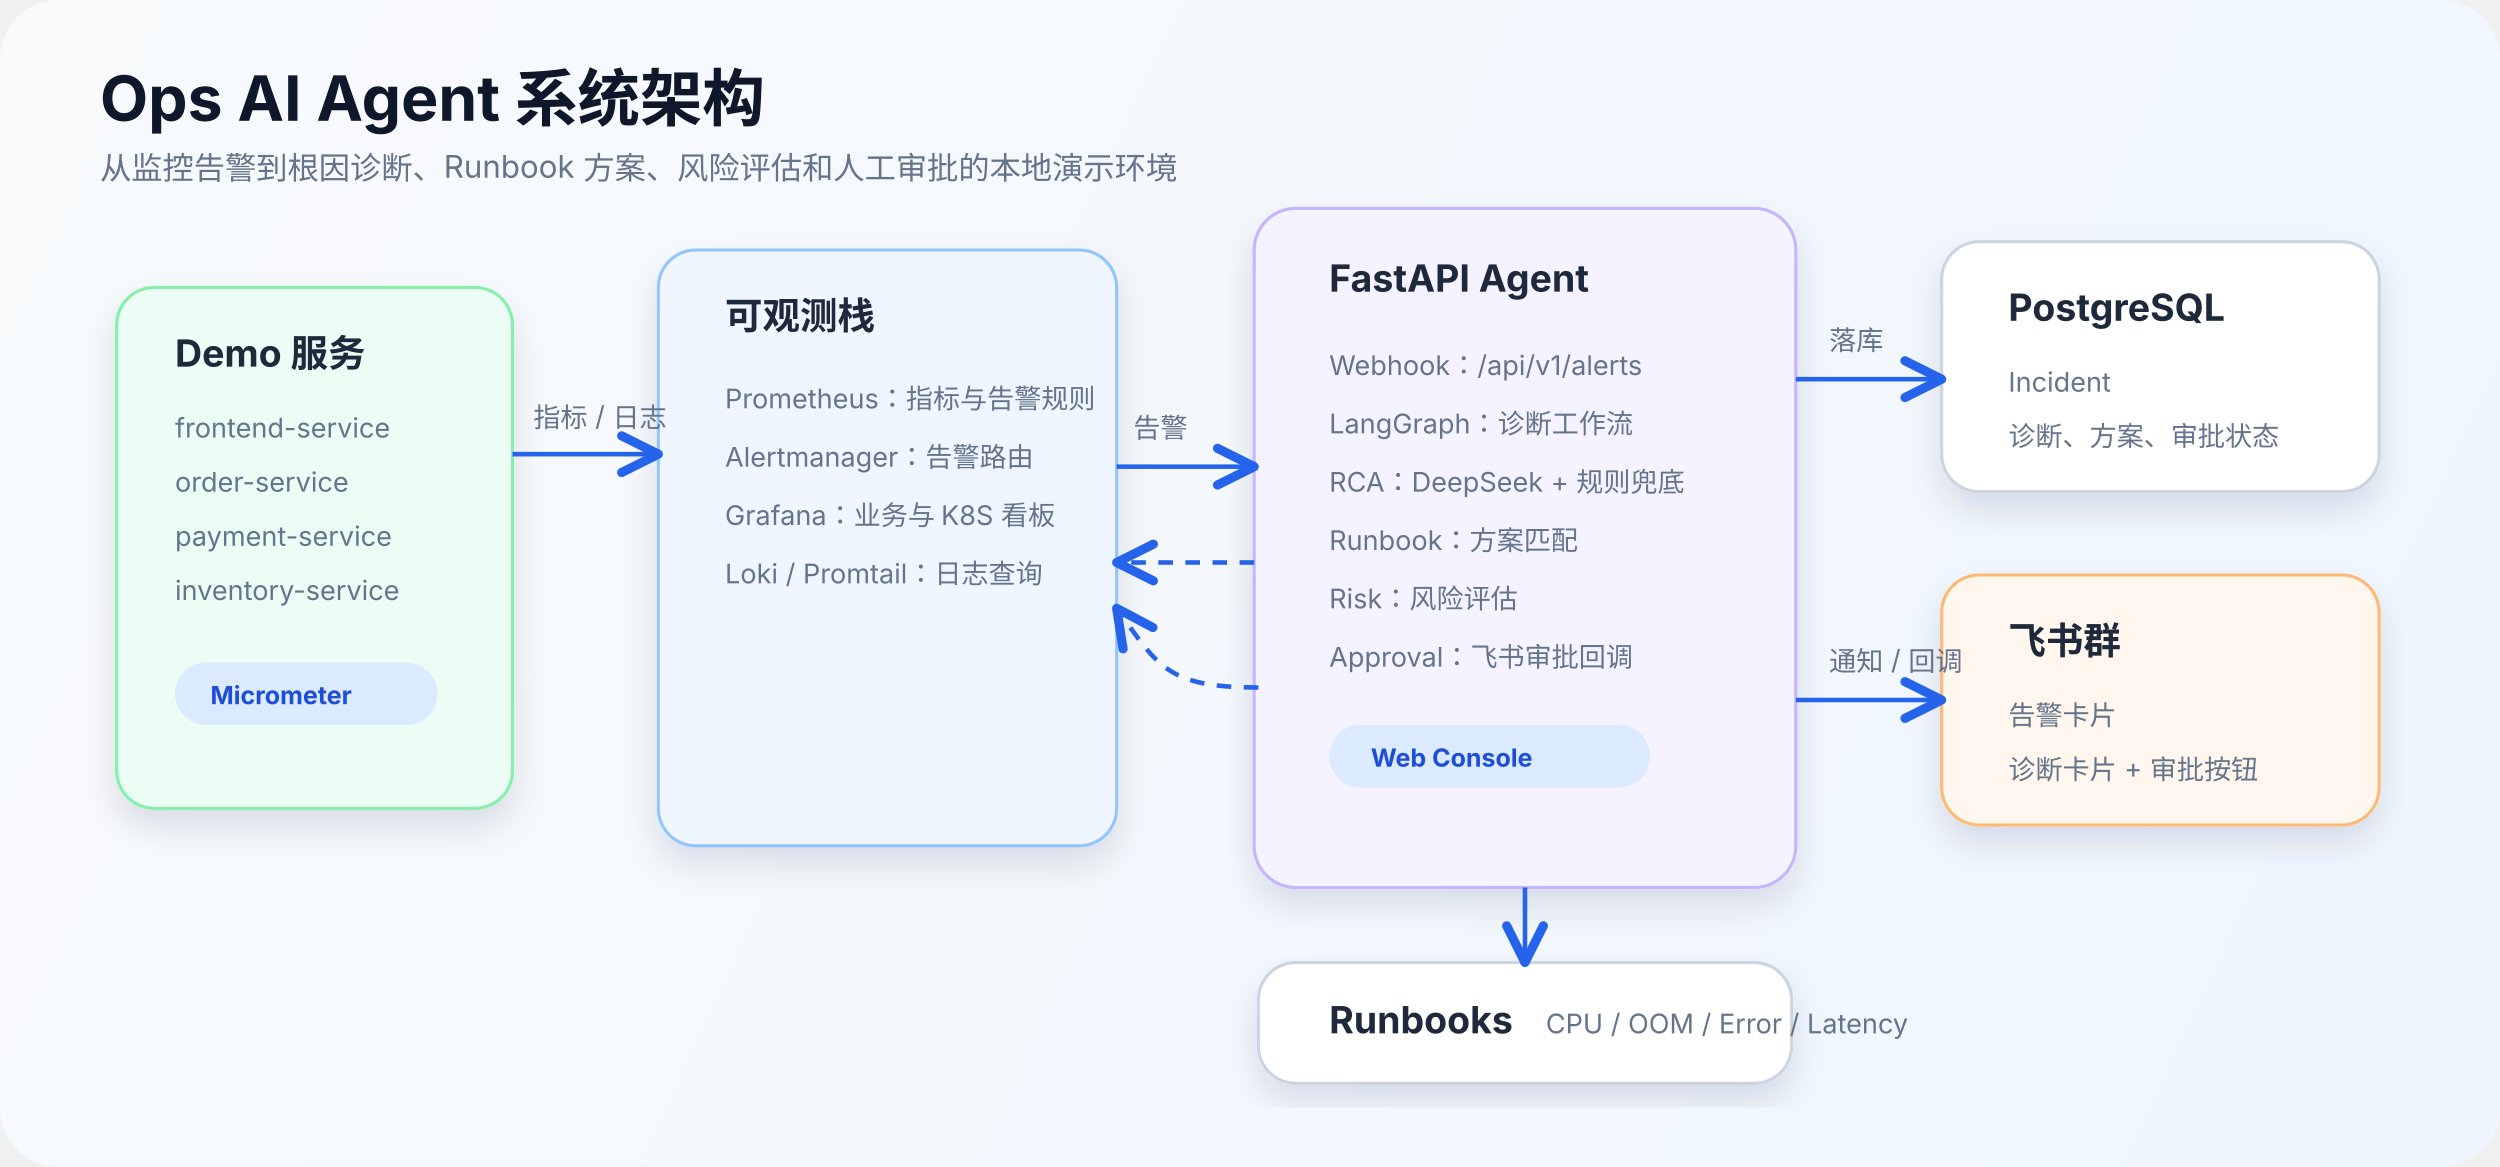
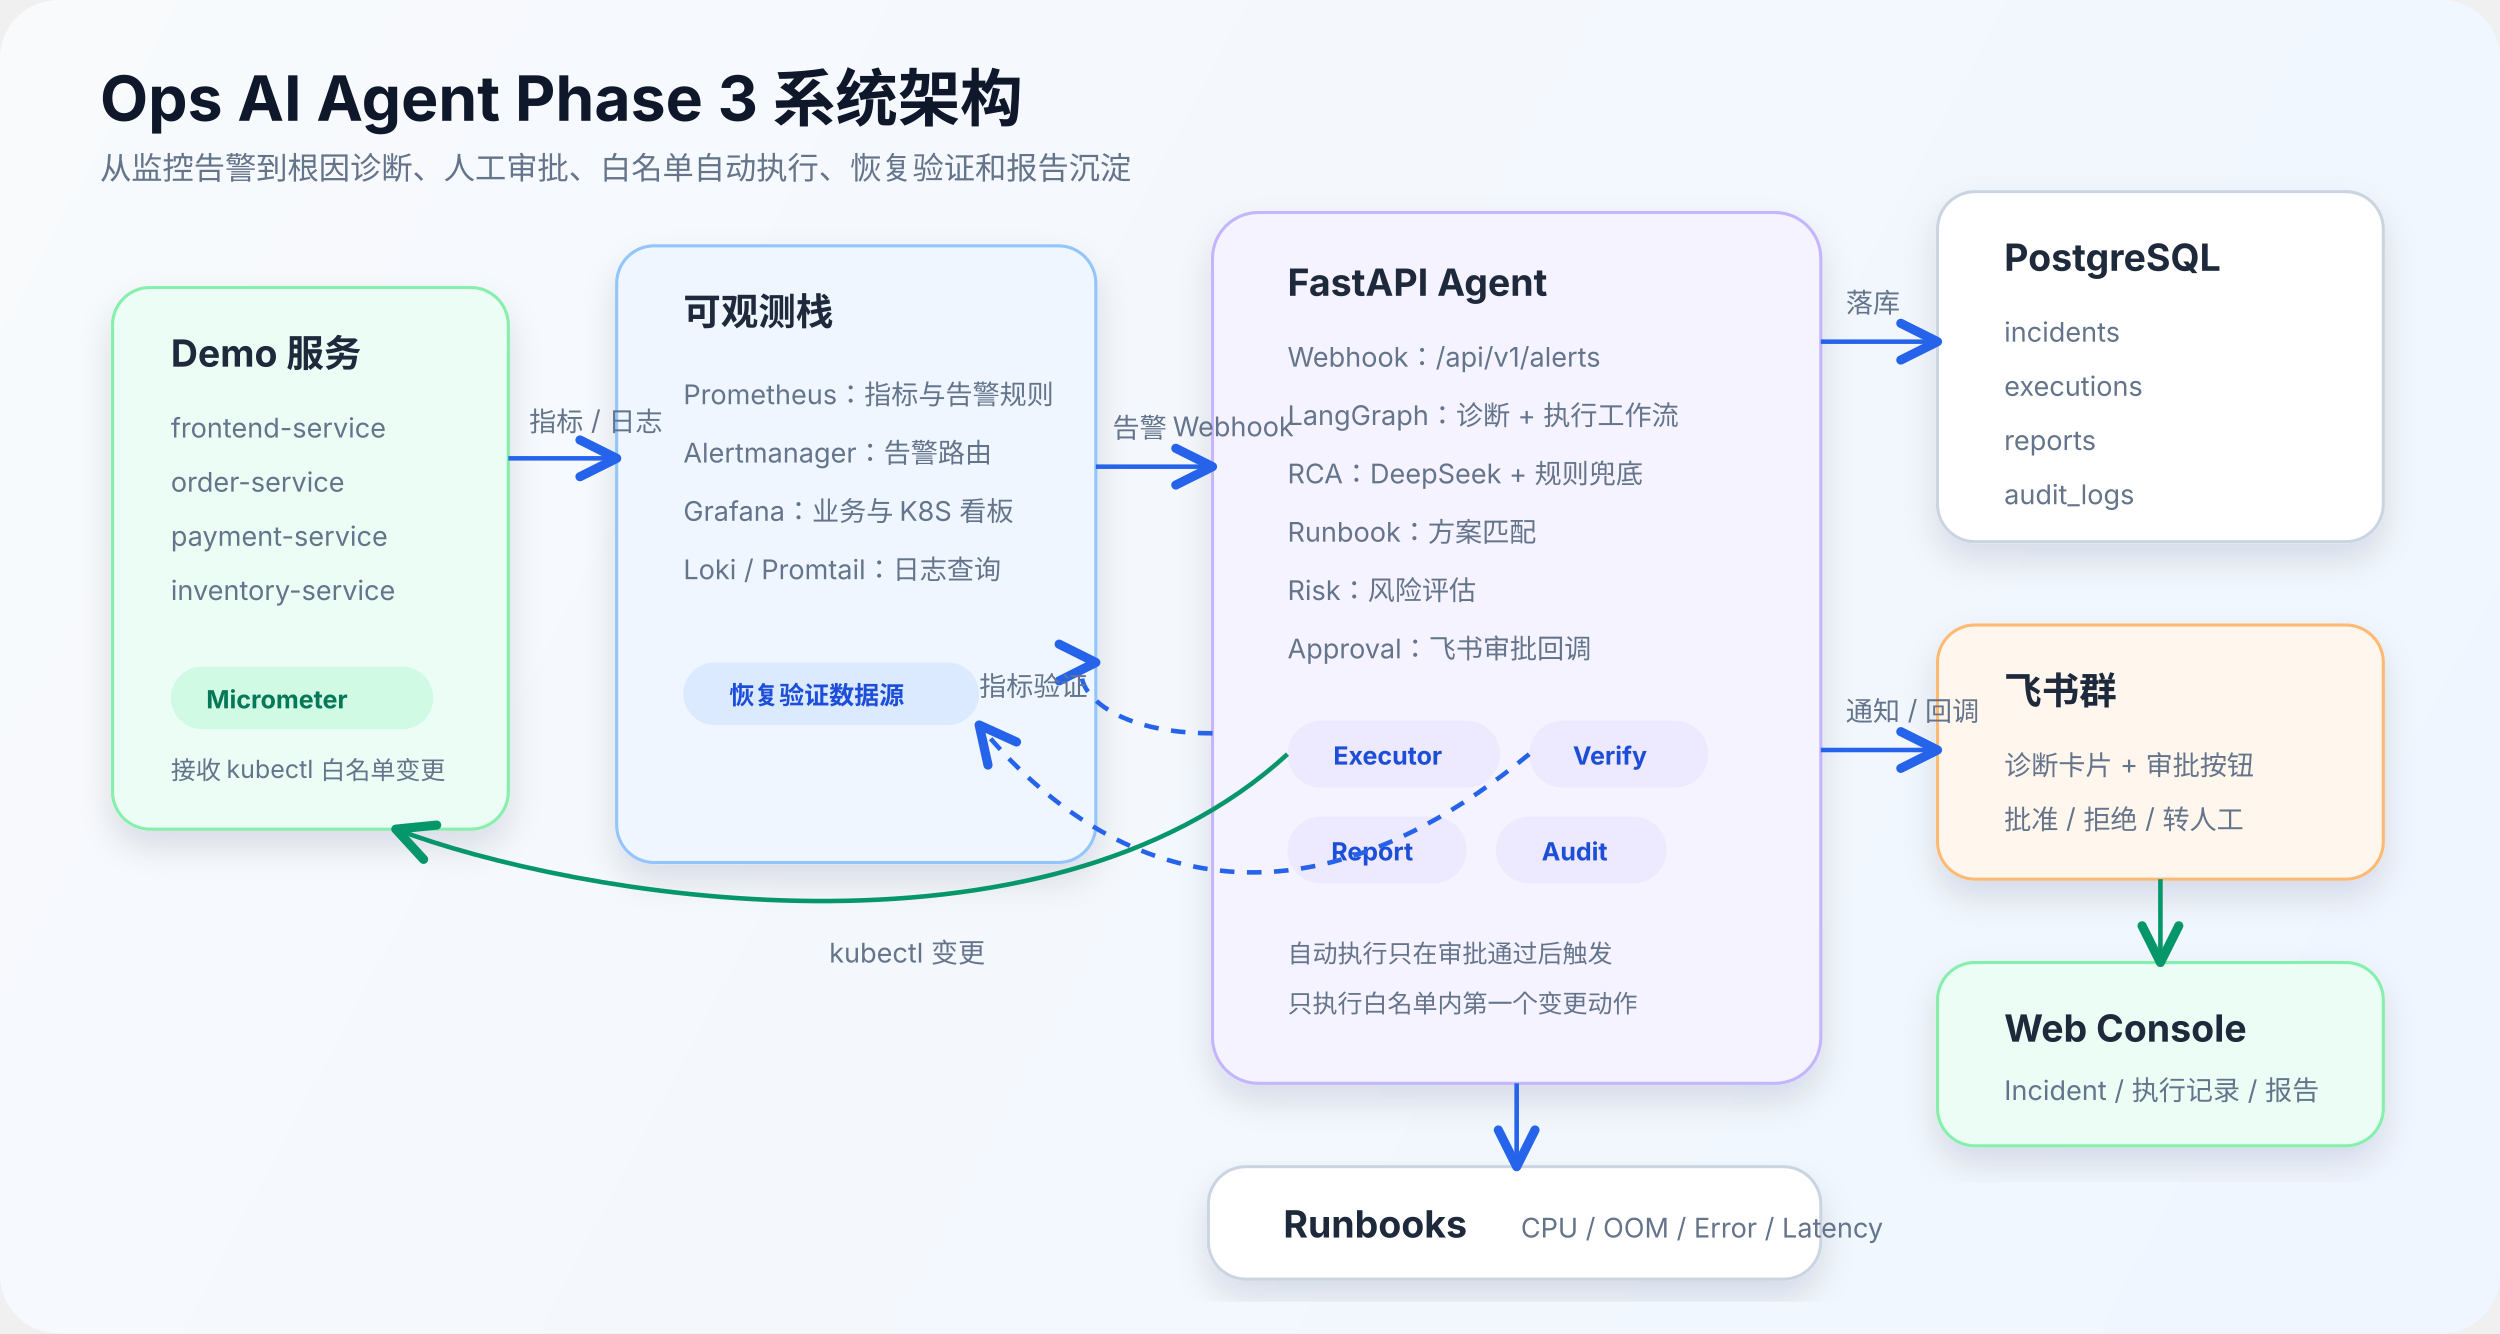
- <svg xmlns="http://www.w3.org/2000/svg" width="1200" height="560" viewBox="0 0 1200 560" fill="none" role="img" aria-labelledby="title desc">
+ <svg xmlns="http://www.w3.org/2000/svg" width="1200" height="640" viewBox="0 0 1200 640" fill="none" role="img" aria-labelledby="title desc">
  <defs>
-     <linearGradient id="bg" x1="0" y1="0" x2="1200" y2="560" gradientUnits="userSpaceOnUse">
+     <linearGradient id="bg" x1="0" y1="0" x2="1200" y2="640" gradientUnits="userSpaceOnUse">
      <stop stop-color="#F8FAFC" />
      <stop offset="1" stop-color="#EFF6FF" />
    </linearGradient>
    <filter id="shadow" x="-20%" y="-20%" width="140%" height="140%">
      <feDropShadow dx="0" dy="8" stdDeviation="8" flood-color="#0F172A" flood-opacity="0.12" />
    </filter>
    <marker id="arrow" markerWidth="12" markerHeight="12" refX="10" refY="6" orient="auto">
      <path d="M2 2L10 6L2 10" stroke="#2563EB" stroke-width="2" stroke-linecap="round" stroke-linejoin="round" />
    </marker>
+     <marker id="arrowGreen" markerWidth="12" markerHeight="12" refX="10" refY="6" orient="auto">
+       <path d="M2 2L10 6L2 10" stroke="#059669" stroke-width="2" stroke-linecap="round" stroke-linejoin="round" />
+     </marker>
    <style>
      .title { font: 700 30px -apple-system, BlinkMacSystemFont, "Segoe UI", sans-serif; fill: #0F172A; }
      .subtitle { font: 400 15px -apple-system, BlinkMacSystemFont, "Segoe UI", sans-serif; fill: #64748B; }
      .box { fill: #FFFFFF; stroke: #CBD5E1; stroke-width: 1.5; filter: url(#shadow); }
      .box-blue { fill: #EFF6FF; stroke: #93C5FD; }
      .box-green { fill: #ECFDF5; stroke: #86EFAC; }
      .box-orange { fill: #FFF7ED; stroke: #FDBA74; }
      .box-purple { fill: #F5F3FF; stroke: #C4B5FD; }
+       .box-red { fill: #FEF2F2; stroke: #FCA5A5; }
      .label { font: 700 18px -apple-system, BlinkMacSystemFont, "Segoe UI", sans-serif; fill: #1E293B; }
      .small { font: 400 13px -apple-system, BlinkMacSystemFont, "Segoe UI", sans-serif; fill: #64748B; }
+       .tiny { font: 400 12px -apple-system, BlinkMacSystemFont, "Segoe UI", sans-serif; fill: #64748B; }
      .pill { fill: #DBEAFE; }
+       .pill-green { fill: #D1FAE5; }
+       .pill-purple { fill: #EDE9FE; }
      .pill-text { font: 700 12px -apple-system, BlinkMacSystemFont, "Segoe UI", sans-serif; fill: #1D4ED8; }
-       .arrow { stroke: #2563EB; stroke-width: 2.2; marker-end: url(#arrow); }
+       .pill-text-green { font: 700 12px -apple-system, BlinkMacSystemFont, "Segoe UI", sans-serif; fill: #047857; }
+       .arrow { stroke: #2563EB; stroke-width: 2.2; marker-end: url(#arrow); fill: none; }
+       .arrow-green { stroke: #059669; stroke-width: 2.2; marker-end: url(#arrowGreen); fill: none; }
      .dash { stroke-dasharray: 7 6; }
    </style>
  </defs>
-   <rect width="1200" height="560" rx="28" fill="url(#bg)" />
-   <text x="48" y="58" class="title">Ops AI Agent 系统架构</text>
-   <text x="48" y="86" class="subtitle">从监控告警到根因诊断、Runbook 方案、风险评估和人工审批的本地演示环境</text>
-   <rect x="56" y="138" width="190" height="250" rx="18" class="box box-green" />
-   <text x="84" y="176" class="label">Demo 服务</text>
-   <text x="84" y="210" class="small">frontend-service</text>
-   <text x="84" y="236" class="small">order-service</text>
-   <text x="84" y="262" class="small">payment-service</text>
-   <text x="84" y="288" class="small">inventory-service</text>
-   <rect x="84" y="318" width="126" height="30" rx="15" class="pill" />
-   <text x="101" y="338" class="pill-text">Micrometer</text>
-   <rect x="316" y="120" width="220" height="286" rx="18" class="box box-blue" />
-   <text x="348" y="158" class="label">可观测栈</text>
-   <text x="348" y="196" class="small">Prometheus：指标与告警规则</text>
-   <text x="348" y="224" class="small">Alertmanager：告警路由</text>
-   <text x="348" y="252" class="small">Grafana：业务与 K8S 看板</text>
-   <text x="348" y="280" class="small">Loki / Promtail：日志查询</text>
-   <rect x="602" y="100" width="260" height="326" rx="20" class="box box-purple" />
-   <text x="638" y="140" class="label">FastAPI Agent</text>
-   <text x="638" y="180" class="small">Webhook：/api/v1/alerts</text>
-   <text x="638" y="208" class="small">LangGraph：诊断工作流</text>
-   <text x="638" y="236" class="small">RCA：DeepSeek + 规则兜底</text>
-   <text x="638" y="264" class="small">Runbook：方案匹配</text>
-   <text x="638" y="292" class="small">Risk：风险评估</text>
-   <text x="638" y="320" class="small">Approval：飞书审批回调</text>
-   <rect x="638" y="348" width="154" height="30" rx="15" class="pill" />
-   <text x="658" y="368" class="pill-text">Web Console</text>
-   <rect x="932" y="116" width="210" height="120" rx="18" class="box" />
-   <text x="964" y="154" class="label">PostgreSQL</text>
-   <text x="964" y="188" class="small">Incident</text>
-   <text x="964" y="214" class="small">诊断、方案、审批状态</text>
-   <rect x="932" y="276" width="210" height="120" rx="18" class="box box-orange" />
-   <text x="964" y="314" class="label">飞书群</text>
-   <text x="964" y="348" class="small">告警卡片</text>
-   <text x="964" y="374" class="small">诊断卡片 + 审批按钮</text>
-   <rect x="604" y="462" width="256" height="58" rx="18" class="box" />
-   <text x="638" y="496" class="label">Runbooks</text>
-   <text x="742" y="496" class="small">CPU / OOM / Error / Latency</text>
-   <path d="M246 218C270 218 288 218 316 218" class="arrow" />
-   <path d="M536 224C560 224 574 224 602 224" class="arrow" />
-   <path d="M862 182C888 182 904 182 932 182" class="arrow" />
-   <path d="M862 336C890 336 904 336 932 336" class="arrow" />
-   <path d="M732 426V462" class="arrow" />
-   <path d="M604 330C560 330 556 320 536 292" class="arrow dash" />
-   <path d="M602 270C566 270 556 270 536 270" class="arrow dash" />
-   <text x="256" y="205" class="small">指标 / 日志</text>
-   <text x="544" y="210" class="small">告警</text>
-   <text x="878" y="168" class="small">落库</text>
-   <text x="878" y="322" class="small">通知 / 回调</text>
+   <rect width="1200" height="640" rx="28" fill="url(#bg)" />
+   <text x="48" y="58" class="title">Ops AI Agent Phase 3 系统架构</text>
+   <text x="48" y="86" class="subtitle">从监控告警到根因诊断、人工审批、白名单自动执行、恢复验证和报告沉淀</text>
+   <rect x="54" y="138" width="190" height="260" rx="18" class="box box-green" />
+   <text x="82" y="176" class="label">Demo 服务</text>
+   <text x="82" y="210" class="small">frontend-service</text>
+   <text x="82" y="236" class="small">order-service</text>
+   <text x="82" y="262" class="small">payment-service</text>
+   <text x="82" y="288" class="small">inventory-service</text>
+   <rect x="82" y="320" width="126" height="30" rx="15" class="pill-green" />
+   <text x="99" y="340" class="pill-text-green">Micrometer</text>
+   <text x="82" y="374" class="tiny">接收 kubectl 白名单变更</text>
+   <rect x="296" y="118" width="230" height="296" rx="18" class="box box-blue" />
+   <text x="328" y="156" class="label">可观测栈</text>
+   <text x="328" y="194" class="small">Prometheus：指标与告警规则</text>
+   <text x="328" y="222" class="small">Alertmanager：告警路由</text>
+   <text x="328" y="250" class="small">Grafana：业务与 K8S 看板</text>
+   <text x="328" y="278" class="small">Loki / Promtail：日志查询</text>
+   <rect x="328" y="318" width="142" height="30" rx="15" class="pill" />
+   <text x="350" y="338" class="pill-text">恢复验证数据源</text>
+   <rect x="582" y="102" width="292" height="418" rx="22" class="box box-purple" />
+   <text x="618" y="142" class="label">FastAPI Agent</text>
+   <text x="618" y="176" class="small">Webhook：/api/v1/alerts</text>
+   <text x="618" y="204" class="small">LangGraph：诊断 + 执行工作流</text>
+   <text x="618" y="232" class="small">RCA：DeepSeek + 规则兜底</text>
+   <text x="618" y="260" class="small">Runbook：方案匹配</text>
+   <text x="618" y="288" class="small">Risk：风险评估</text>
+   <text x="618" y="316" class="small">Approval：飞书审批回调</text>
+   <rect x="618" y="346" width="102" height="32" rx="16" class="pill-purple" />
+   <text x="640" y="367" class="pill-text">Executor</text>
+   <rect x="734" y="346" width="86" height="32" rx="16" class="pill-purple" />
+   <text x="755" y="367" class="pill-text">Verify</text>
+   <rect x="618" y="392" width="86" height="32" rx="16" class="pill-purple" />
+   <text x="639" y="413" class="pill-text">Report</text>
+   <rect x="718" y="392" width="82" height="32" rx="16" class="pill-purple" />
+   <text x="740" y="413" class="pill-text">Audit</text>
+   <text x="618" y="462" class="tiny">自动执行只在审批通过后触发</text>
+   <text x="618" y="486" class="tiny">只执行白名单内第一个变更动作</text>
+   <rect x="930" y="92" width="214" height="168" rx="18" class="box" />
+   <text x="962" y="130" class="label">PostgreSQL</text>
+   <text x="962" y="164" class="small">incidents</text>
+   <text x="962" y="190" class="small">executions</text>
+   <text x="962" y="216" class="small">reports</text>
+   <text x="962" y="242" class="small">audit_logs</text>
+   <rect x="930" y="300" width="214" height="122" rx="18" class="box box-orange" />
+   <text x="962" y="338" class="label">飞书群</text>
+   <text x="962" y="372" class="small">诊断卡片 + 审批按钮</text>
+   <text x="962" y="398" class="small">批准 / 拒绝 / 转人工</text>
+   <rect x="930" y="462" width="214" height="88" rx="18" class="box box-green" />
+   <text x="962" y="500" class="label">Web Console</text>
+   <text x="962" y="528" class="small">Incident / 执行记录 / 报告</text>
+   <rect x="580" y="560" width="294" height="54" rx="18" class="box" />
+   <text x="616" y="594" class="label">Runbooks</text>
+   <text x="730" y="594" class="small">CPU / OOM / Error / Latency</text>
+   <path d="M244 220C264 220 274 220 296 220" class="arrow" />
+   <path d="M526 224C550 224 558 224 582 224" class="arrow" />
+   <path d="M874 164C900 164 904 164 930 164" class="arrow" />
+   <path d="M874 360C900 360 904 360 930 360" class="arrow" />
+   <path d="M1037 422V462" class="arrow-green" />
+   <path d="M728 520V560" class="arrow" />
+   <path d="M582 352C520 352 510 318 526 318" class="arrow dash" />
+   <path d="M618 362C500 470 274 430 190 398" class="arrow-green" />
+   <path d="M734 362C596 476 504 390 470 348" class="arrow dash" />
+   <text x="254" y="207" class="small">指标 / 日志</text>
+   <text x="534" y="210" class="small">告警 Webhook</text>
+   <text x="886" y="150" class="small">落库</text>
+   <text x="886" y="346" class="small">通知 / 回调</text>
+   <text x="398" y="462" class="small">kubectl 变更</text>
+   <text x="470" y="334" class="small">指标验证</text>
</svg>
